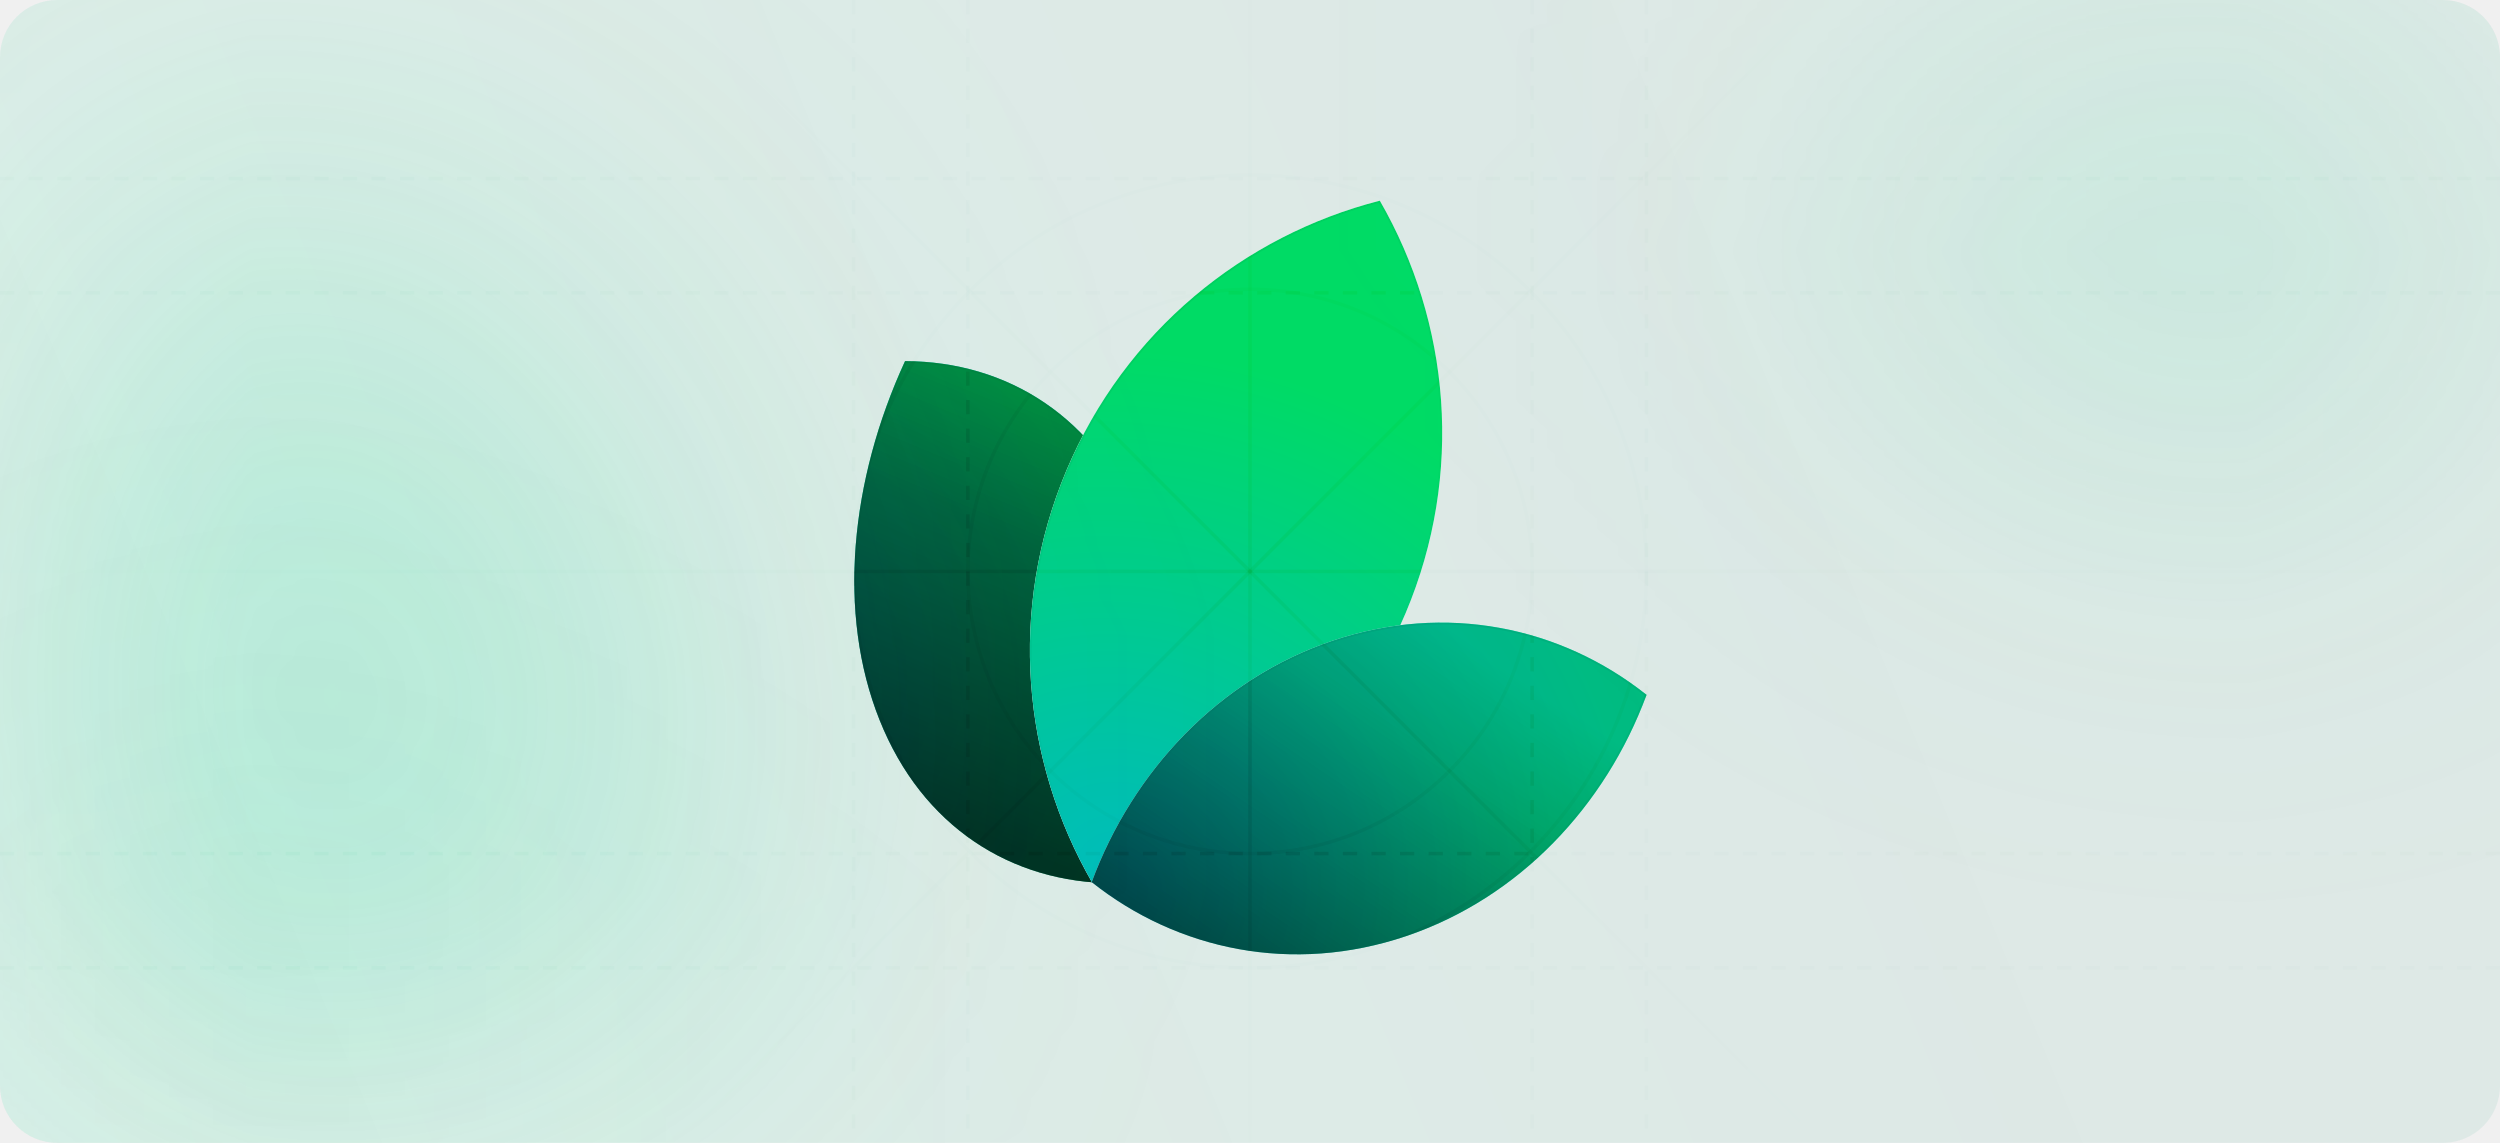
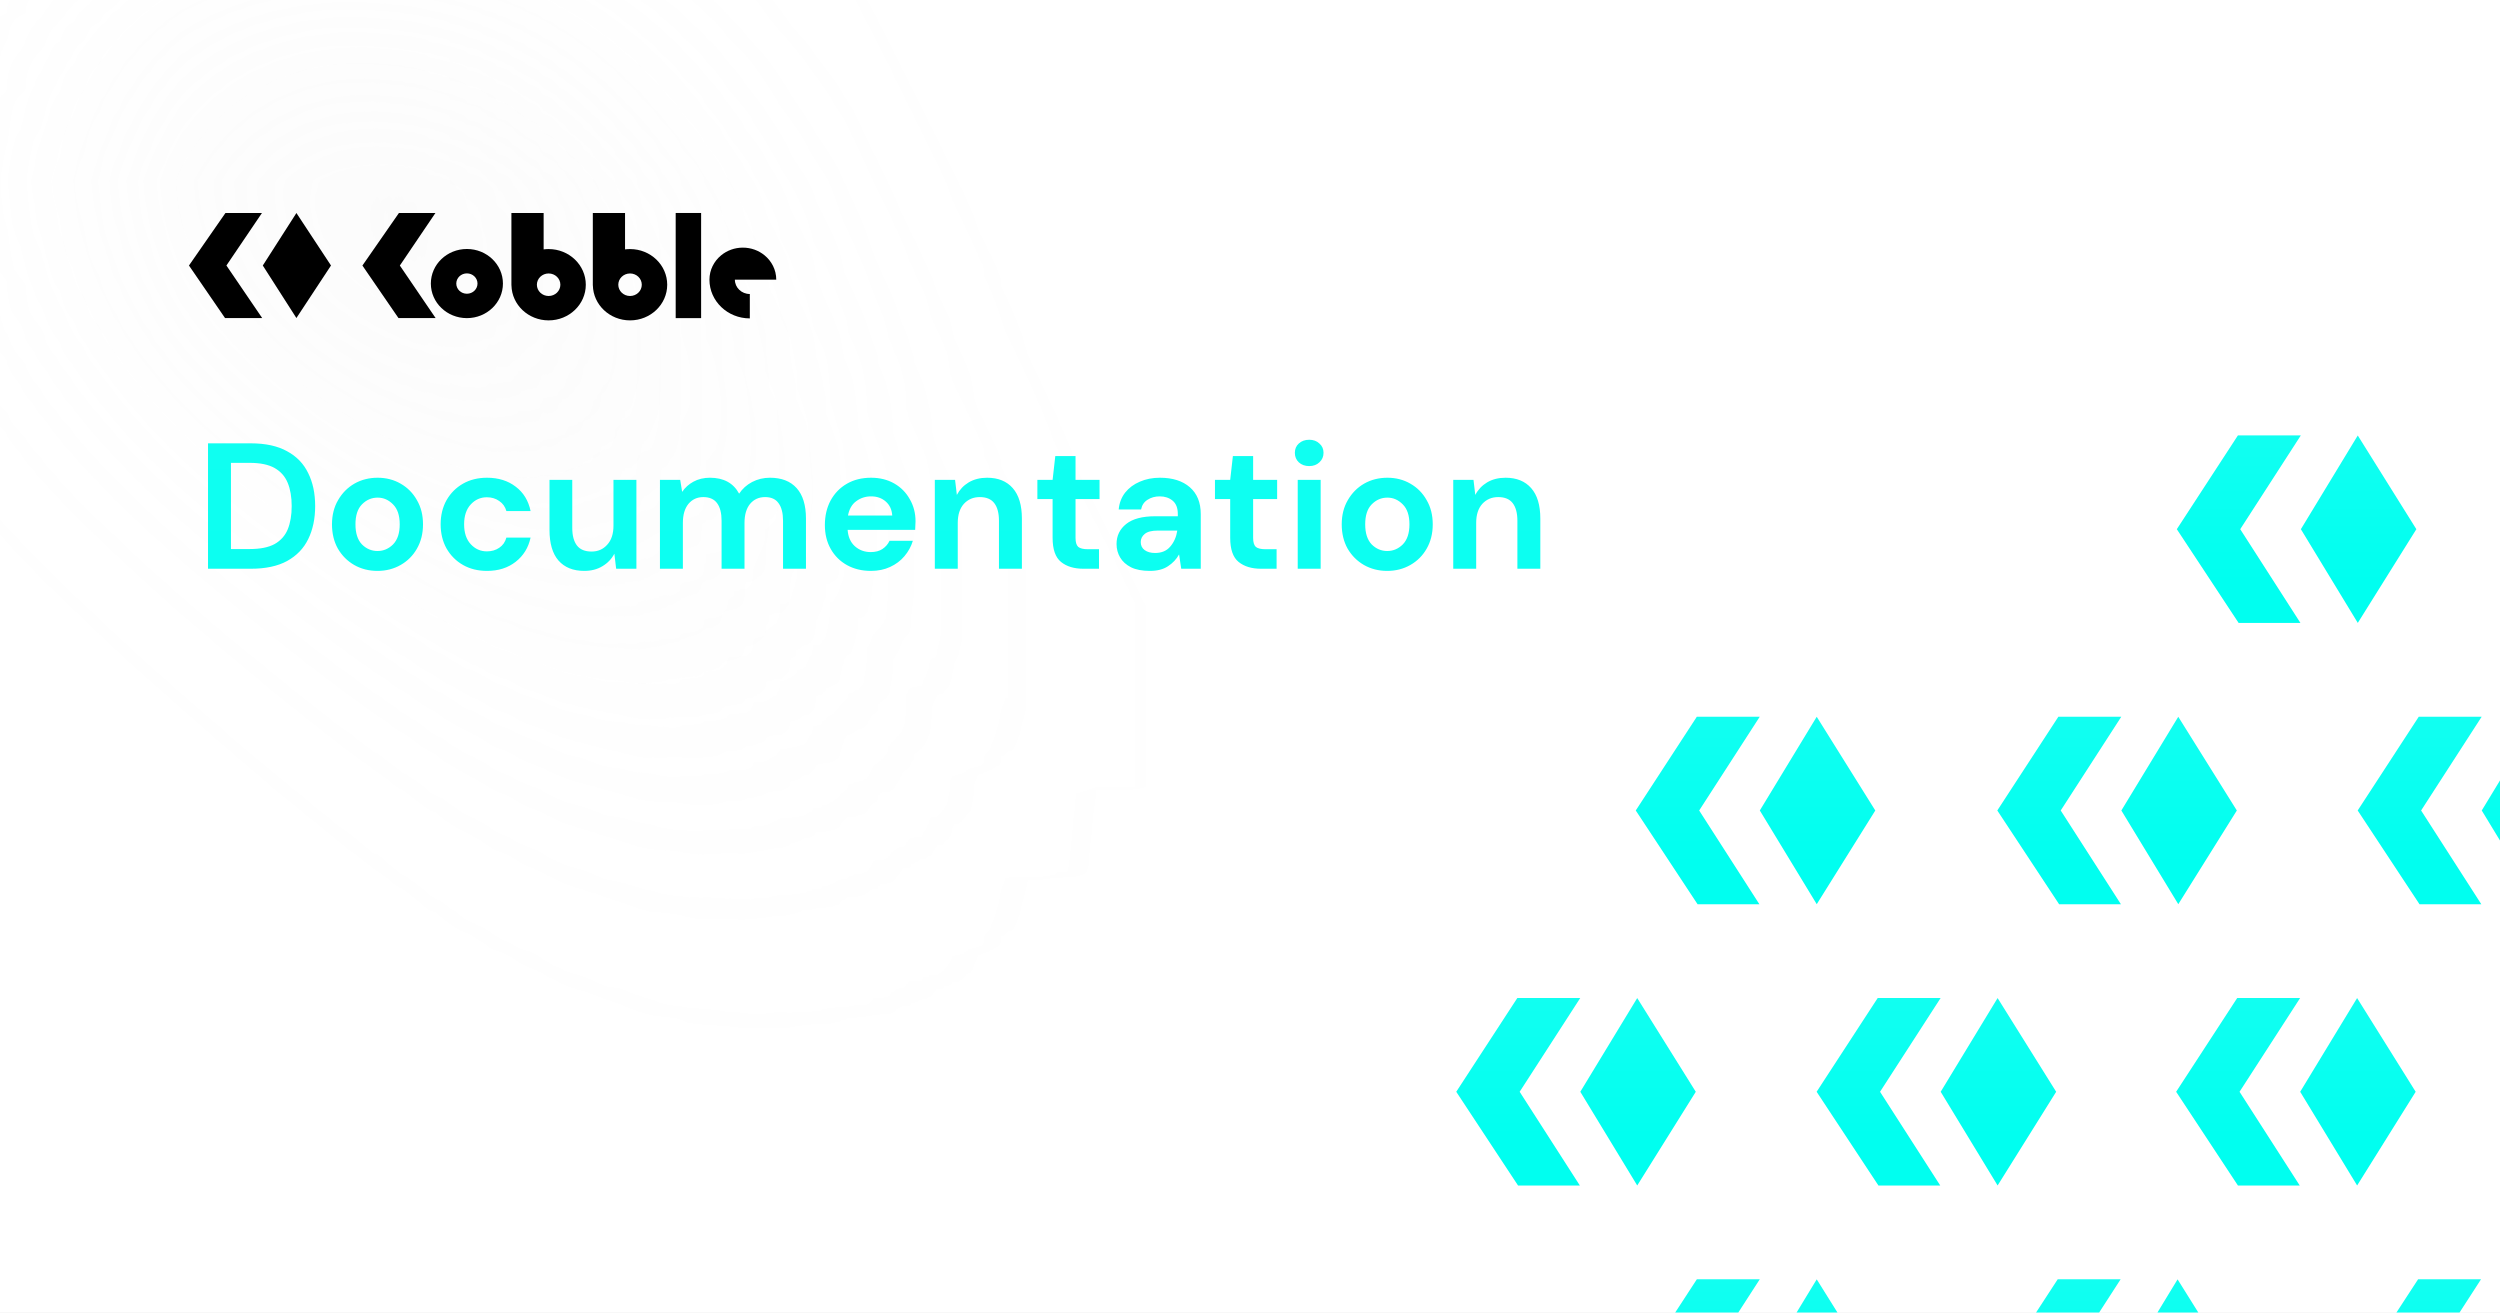
- <svg xmlns="http://www.w3.org/2000/svg" width="700" height="320" viewBox="0 0 700 320" fill="none">
-   <g clip-path="url(#clip0_2862_278)">
-     <rect width="700" height="320" rx="16" fill="url(#paint0_linear_2862_278)" />
-     <path d="M311.889 247.3C283.097 247.215 258.226 231.466 246.292 201.629C234.357 171.793 238.02 134.523 253.414 101.112C282.206 101.197 307.077 116.945 319.011 146.782C330.946 176.619 327.283 213.888 311.889 247.3Z" fill="white" />
-     <path d="M311.889 247.3C283.097 247.215 258.226 231.466 246.292 201.629C234.357 171.793 238.02 134.523 253.414 101.112C282.206 101.197 307.077 116.945 319.011 146.782C330.946 176.619 327.283 213.888 311.889 247.3Z" fill="url(#paint1_radial_2862_278)" />
-     <path d="M311.889 247.3C283.097 247.215 258.226 231.466 246.292 201.629C234.357 171.793 238.02 134.523 253.414 101.112C282.206 101.197 307.077 116.945 319.011 146.782C330.946 176.619 327.283 213.888 311.889 247.3Z" fill="black" fill-opacity="0.5" style="mix-blend-mode:hard-light" />
-     <path d="M311.889 247.3C283.097 247.215 258.226 231.466 246.292 201.629C234.357 171.793 238.02 134.523 253.414 101.112C282.206 101.197 307.077 116.945 319.011 146.782C330.946 176.619 327.283 213.888 311.889 247.3Z" fill="url(#paint2_linear_2862_278)" fill-opacity="0.5" style="mix-blend-mode:hard-light" />
-     <path d="M311.72 247.034C283.108 246.887 258.409 231.208 246.538 201.531C234.656 171.825 238.271 134.702 253.583 101.377C282.195 101.524 306.894 117.203 318.765 146.88C330.647 176.586 327.031 213.709 311.72 247.034Z" stroke="url(#paint3_linear_2862_278)" stroke-opacity="0.05" stroke-width="0.531" />
-     <path d="M305.839 247.174C343.92 237.419 377.154 210.619 393.585 171.64C410.017 132.661 405.98 90.199 386.347 56.193C348.266 65.948 315.032 92.749 298.601 131.728C282.169 170.706 286.206 213.168 305.839 247.174Z" fill="white" />
-     <path d="M305.839 247.174C343.92 237.419 377.154 210.619 393.585 171.64C410.017 132.661 405.98 90.199 386.347 56.193C348.266 65.948 315.032 92.749 298.601 131.728C282.169 170.706 286.206 213.168 305.839 247.174Z" fill="url(#paint4_radial_2862_278)" />
-     <path d="M393.341 171.537C376.971 210.369 343.89 237.091 305.969 246.867C286.462 212.959 282.476 170.663 298.845 131.831C315.215 92.998 348.295 66.276 386.217 56.5C405.724 90.408 409.71 132.704 393.341 171.537Z" stroke="url(#paint5_linear_2862_278)" stroke-opacity="0.05" stroke-width="0.531" />
-     <path d="M305.686 246.995C329.75 266.114 361.965 272.832 393.671 262.129C425.376 251.426 449.499 225.691 461.03 194.556C436.967 175.437 404.751 168.719 373.046 179.422C341.34 190.125 317.217 215.86 305.686 246.995Z" fill="white" />
-     <path d="M305.686 246.995C329.75 266.114 361.965 272.832 393.671 262.129C425.376 251.426 449.499 225.691 461.03 194.556C436.967 175.437 404.751 168.719 373.046 179.422C341.34 190.125 317.217 215.86 305.686 246.995Z" fill="url(#paint6_radial_2862_278)" />
-     <path d="M305.686 246.995C329.75 266.114 361.965 272.832 393.671 262.129C425.376 251.426 449.499 225.691 461.03 194.556C436.967 175.437 404.751 168.719 373.046 179.422C341.34 190.125 317.217 215.86 305.686 246.995Z" fill="black" fill-opacity="0.2" style="mix-blend-mode:hard-light" />
-     <path d="M305.686 246.995C329.75 266.114 361.965 272.832 393.671 262.129C425.376 251.426 449.499 225.691 461.03 194.556C436.967 175.437 404.751 168.719 373.046 179.422C341.34 190.125 317.217 215.86 305.686 246.995Z" fill="url(#paint7_linear_2862_278)" fill-opacity="0.5" style="mix-blend-mode:hard-light" />
-     <path d="M393.586 261.878C362.035 272.529 329.981 265.88 306.002 246.907C317.535 215.919 341.571 190.327 373.13 179.673C404.682 169.023 436.736 175.671 460.715 194.644C449.182 225.632 425.146 251.224 393.586 261.878Z" stroke="url(#paint8_linear_2862_278)" stroke-opacity="0.05" stroke-width="0.531" />
-     <g opacity="0.8" filter="url(#filter0_f_2862_278)">
-       <circle cx="660" cy="-60" r="160" fill="#18E299" fill-opacity="0.4" />
+ <svg xmlns="http://www.w3.org/2000/svg" width="1200" height="630" viewBox="0 0 1200 630" fill="none">
+   <g clip-path="url(#clip0_86_2)">
+     <rect width="1200" height="630" fill="white" />
+     <g filter="url(#filter0_f_86_2)">
+       <rect x="-48.075" y="-66.574" width="161.637" height="618.511" transform="rotate(-32.1204 -48.0745 -66.5742)" fill="url(#paint0_linear_86_2)" fill-opacity="0.5" />
    </g>
-     <g opacity="0.8" filter="url(#filter1_f_2862_278)">
-       <circle cx="20" cy="213" r="160" fill="#18E299" fill-opacity="0.33" />
+     <path d="M99.848 273V212.8H120.402C127.454 212.8 133.245 214.061 137.774 216.584C142.361 219.049 145.743 222.547 147.922 227.076C150.158 231.548 151.276 236.823 151.276 242.9C151.276 248.977 150.158 254.281 147.922 258.81C145.743 263.282 142.361 266.779 137.774 269.302C133.245 271.767 127.454 273 120.402 273H99.848ZM110.856 263.54H119.886C124.931 263.54 128.916 262.737 131.84 261.132C134.764 259.469 136.857 257.119 138.118 254.08C139.379 250.984 140.01 247.257 140.01 242.9C140.01 238.6 139.379 234.902 138.118 231.806C136.857 228.71 134.764 226.331 131.84 224.668C128.916 223.005 124.931 222.174 119.886 222.174H110.856V263.54ZM181.199 274.032C177.071 274.032 173.344 273.086 170.019 271.194C166.751 269.302 164.142 266.693 162.193 263.368C160.301 259.985 159.355 256.087 159.355 251.672C159.355 247.257 160.329 243.387 162.279 240.062C164.228 236.679 166.837 234.042 170.105 232.15C173.43 230.258 177.157 229.312 181.285 229.312C185.355 229.312 189.025 230.258 192.293 232.15C195.618 234.042 198.227 236.679 200.119 240.062C202.068 243.387 203.043 247.257 203.043 251.672C203.043 256.087 202.068 259.985 200.119 263.368C198.227 266.693 195.618 269.302 192.293 271.194C188.967 273.086 185.269 274.032 181.199 274.032ZM181.199 264.486C184.065 264.486 186.559 263.425 188.681 261.304C190.802 259.125 191.863 255.915 191.863 251.672C191.863 247.429 190.802 244.247 188.681 242.126C186.559 239.947 184.094 238.858 181.285 238.858C178.361 238.858 175.838 239.947 173.717 242.126C171.653 244.247 170.621 247.429 170.621 251.672C170.621 255.915 171.653 259.125 173.717 261.304C175.838 263.425 178.332 264.486 181.199 264.486ZM233.783 274.032C229.426 274.032 225.584 273.086 222.259 271.194C218.934 269.302 216.296 266.665 214.347 263.282C212.455 259.899 211.509 256.029 211.509 251.672C211.509 247.315 212.455 243.445 214.347 240.062C216.296 236.679 218.934 234.042 222.259 232.15C225.584 230.258 229.426 229.312 233.783 229.312C239.23 229.312 243.816 230.745 247.543 233.612C251.27 236.421 253.649 240.32 254.681 245.308H243.071C242.498 243.244 241.351 241.639 239.631 240.492C237.968 239.288 235.99 238.686 233.697 238.686C230.658 238.686 228.078 239.833 225.957 242.126C223.836 244.419 222.775 247.601 222.775 251.672C222.775 255.743 223.836 258.925 225.957 261.218C228.078 263.511 230.658 264.658 233.697 264.658C235.99 264.658 237.968 264.085 239.631 262.938C241.351 261.791 242.498 260.157 243.071 258.036H254.681C253.649 262.852 251.27 266.722 247.543 269.646C243.816 272.57 239.23 274.032 233.783 274.032ZM280.447 274.032C275.115 274.032 270.987 272.369 268.063 269.044C265.197 265.719 263.763 260.845 263.763 254.424V230.344H274.685V253.392C274.685 257.061 275.431 259.871 276.921 261.82C278.412 263.769 280.763 264.744 283.973 264.744C287.012 264.744 289.506 263.655 291.455 261.476C293.462 259.297 294.465 256.259 294.465 252.36V230.344H305.473V273H295.755L294.895 265.776C293.577 268.299 291.656 270.305 289.133 271.796C286.668 273.287 283.773 274.032 280.447 274.032ZM316.774 273V230.344H326.492L327.438 236.106C328.814 234.042 330.62 232.408 332.856 231.204C335.149 229.943 337.786 229.312 340.768 229.312C347.361 229.312 352.034 231.863 354.786 236.966C356.334 234.615 358.398 232.752 360.978 231.376C363.615 230 366.482 229.312 369.578 229.312C375.139 229.312 379.41 230.975 382.392 234.3C385.373 237.625 386.864 242.499 386.864 248.92V273H375.856V249.952C375.856 246.283 375.139 243.473 373.706 241.524C372.33 239.575 370.18 238.6 367.256 238.6C364.274 238.6 361.866 239.689 360.032 241.868C358.254 244.047 357.366 247.085 357.366 250.984V273H346.358V249.952C346.358 246.283 345.641 243.473 344.208 241.524C342.774 239.575 340.567 238.6 337.586 238.6C334.662 238.6 332.282 239.689 330.448 241.868C328.67 244.047 327.782 247.085 327.782 250.984V273H316.774ZM418.041 274.032C413.741 274.032 409.928 273.115 406.603 271.28C403.277 269.445 400.669 266.865 398.777 263.54C396.885 260.215 395.939 256.373 395.939 252.016C395.939 247.601 396.856 243.674 398.691 240.234C400.583 236.794 403.163 234.128 406.431 232.236C409.756 230.287 413.655 229.312 418.127 229.312C422.312 229.312 426.01 230.229 429.221 232.064C432.431 233.899 434.925 236.421 436.703 239.632C438.537 242.785 439.455 246.311 439.455 250.21C439.455 250.841 439.426 251.5 439.369 252.188C439.369 252.876 439.34 253.593 439.283 254.338H406.861C407.09 257.663 408.237 260.272 410.301 262.164C412.422 264.056 414.973 265.002 417.955 265.002C420.191 265.002 422.054 264.515 423.545 263.54C425.093 262.508 426.239 261.189 426.985 259.584H438.165C437.362 262.279 436.015 264.744 434.123 266.98C432.288 269.159 429.995 270.879 427.243 272.14C424.548 273.401 421.481 274.032 418.041 274.032ZM418.127 238.256C415.432 238.256 413.053 239.03 410.989 240.578C408.925 242.069 407.606 244.362 407.033 247.458H428.275C428.103 244.649 427.071 242.413 425.179 240.75C423.287 239.087 420.936 238.256 418.127 238.256ZM448.713 273V230.344H458.431L459.291 237.568C460.61 235.045 462.502 233.039 464.967 231.548C467.49 230.057 470.442 229.312 473.825 229.312C479.1 229.312 483.199 230.975 486.123 234.3C489.047 237.625 490.509 242.499 490.509 248.92V273H479.501V249.952C479.501 246.283 478.756 243.473 477.265 241.524C475.774 239.575 473.452 238.6 470.299 238.6C467.203 238.6 464.652 239.689 462.645 241.868C460.696 244.047 459.721 247.085 459.721 250.984V273H448.713ZM520.041 273C515.569 273 511.986 271.911 509.291 269.732C506.597 267.553 505.249 263.683 505.249 258.122V239.546H497.939V230.344H505.249L506.539 218.906H516.257V230.344H527.781V239.546H516.257V258.208C516.257 260.272 516.687 261.705 517.547 262.508C518.465 263.253 520.013 263.626 522.191 263.626H527.523V273H520.041ZM551.939 274.032C548.269 274.032 545.259 273.459 542.909 272.312C540.558 271.108 538.809 269.531 537.663 267.582C536.516 265.633 535.943 263.483 535.943 261.132C535.943 257.176 537.491 253.965 540.587 251.5C543.683 249.035 548.327 247.802 554.519 247.802H565.355V246.77C565.355 243.846 564.523 241.696 562.861 240.32C561.198 238.944 559.134 238.256 556.669 238.256C554.433 238.256 552.483 238.801 550.821 239.89C549.158 240.922 548.126 242.47 547.725 244.534H536.975C537.261 241.438 538.293 238.743 540.071 236.45C541.905 234.157 544.256 232.408 547.123 231.204C549.989 229.943 553.2 229.312 556.755 229.312C562.832 229.312 567.619 230.831 571.117 233.87C574.614 236.909 576.363 241.209 576.363 246.77V273H566.989L565.957 266.12C564.695 268.413 562.918 270.305 560.625 271.796C558.389 273.287 555.493 274.032 551.939 274.032ZM554.433 265.432C557.586 265.432 560.023 264.4 561.743 262.336C563.52 260.272 564.638 257.721 565.097 254.682H555.723C552.799 254.682 550.706 255.227 549.445 256.316C548.183 257.348 547.553 258.638 547.553 260.186C547.553 261.849 548.183 263.139 549.445 264.056C550.706 264.973 552.369 265.432 554.433 265.432ZM605.285 273C600.813 273 597.23 271.911 594.535 269.732C591.841 267.553 590.493 263.683 590.493 258.122V239.546H583.183V230.344H590.493L591.783 218.906H601.501V230.344H613.025V239.546H601.501V258.208C601.501 260.272 601.931 261.705 602.791 262.508C603.709 263.253 605.257 263.626 607.435 263.626H612.767V273H605.285ZM628.411 223.722C626.404 223.722 624.741 223.12 623.423 221.916C622.161 220.712 621.531 219.193 621.531 217.358C621.531 215.523 622.161 214.033 623.423 212.886C624.741 211.682 626.404 211.08 628.411 211.08C630.417 211.08 632.051 211.682 633.313 212.886C634.631 214.033 635.291 215.523 635.291 217.358C635.291 219.193 634.631 220.712 633.313 221.916C632.051 223.12 630.417 223.722 628.411 223.722ZM622.907 273V230.344H633.915V273H622.907ZM665.872 274.032C661.744 274.032 658.018 273.086 654.692 271.194C651.424 269.302 648.816 266.693 646.866 263.368C644.974 259.985 644.028 256.087 644.028 251.672C644.028 247.257 645.003 243.387 646.952 240.062C648.902 236.679 651.51 234.042 654.778 232.15C658.104 230.258 661.83 229.312 665.958 229.312C670.029 229.312 673.698 230.258 676.966 232.15C680.292 234.042 682.9 236.679 684.792 240.062C686.742 243.387 687.716 247.257 687.716 251.672C687.716 256.087 686.742 259.985 684.792 263.368C682.9 266.693 680.292 269.302 676.966 271.194C673.641 273.086 669.943 274.032 665.872 274.032ZM665.872 264.486C668.739 264.486 671.233 263.425 673.354 261.304C675.476 259.125 676.536 255.915 676.536 251.672C676.536 247.429 675.476 244.247 673.354 242.126C671.233 239.947 668.768 238.858 665.958 238.858C663.034 238.858 660.512 239.947 658.39 242.126C656.326 244.247 655.294 247.429 655.294 251.672C655.294 255.915 656.326 259.125 658.39 261.304C660.512 263.425 663.006 264.486 665.872 264.486ZM697.559 273V230.344H707.277L708.137 237.568C709.455 235.045 711.347 233.039 713.813 231.548C716.335 230.057 719.288 229.312 722.671 229.312C727.945 229.312 732.045 230.975 734.969 234.3C737.893 237.625 739.355 242.499 739.355 248.92V273H728.347V249.952C728.347 246.283 727.601 243.473 726.111 241.524C724.62 239.575 722.298 238.6 719.145 238.6C716.049 238.6 713.497 239.689 711.491 241.868C709.541 244.047 708.567 247.085 708.567 250.984V273H697.559Z" fill="url(#paint1_linear_86_2)" />
+     <g clip-path="url(#clip1_86_2)">
+       <path d="M191.473 102.253L208.99 102.253L191.928 127.462L209.099 152.679L191.267 152.677L173.959 127.462L191.473 102.253Z" fill="black" />
+       <path fill-rule="evenodd" clip-rule="evenodd" d="M224.108 140.992C226.921 140.992 229.201 138.805 229.201 136.107C229.201 133.41 226.921 131.223 224.108 131.223C221.295 131.223 219.015 133.41 219.015 136.107C219.015 138.805 221.295 140.992 224.108 140.992ZM224.108 152.7C233.662 152.7 241.408 145.271 241.408 136.107C241.408 126.943 233.662 119.515 224.108 119.515C214.553 119.515 206.808 126.943 206.808 136.107C206.808 145.271 214.553 152.7 224.108 152.7Z" fill="black" />
+       <path fill-rule="evenodd" clip-rule="evenodd" d="M260.944 102.229H245.476V136.961L245.499 136.985C245.675 146.291 253.595 153.784 263.34 153.784C273.196 153.784 281.185 146.121 281.185 136.669C281.185 127.216 273.196 119.554 263.34 119.554C262.528 119.554 261.728 119.606 260.944 119.707V102.229ZM257.703 136.669C257.703 133.682 260.227 131.262 263.34 131.262C266.454 131.262 268.978 133.682 268.978 136.669C268.978 139.655 266.454 142.076 263.34 142.076C260.227 142.076 257.703 139.655 257.703 136.669Z" fill="black" />
+       <path fill-rule="evenodd" clip-rule="evenodd" d="M300.021 102.229H284.553V136.961L284.576 136.985C284.752 146.291 292.672 153.784 302.418 153.784C312.273 153.784 320.262 146.121 320.262 136.669C320.262 127.216 312.273 119.554 302.418 119.554C301.605 119.554 300.805 119.606 300.021 119.707V102.229ZM296.78 136.669C296.78 133.682 299.304 131.262 302.418 131.262C305.531 131.262 308.055 133.682 308.055 136.669C308.055 139.655 305.531 142.076 302.418 142.076C299.304 142.076 296.78 139.655 296.78 136.669Z" fill="black" />
+       <path d="M324.33 102.229H336.537V152.7H324.33V102.229Z" fill="black" />
+       <path fill-rule="evenodd" clip-rule="evenodd" d="M366.963 122.532C370.413 125.352 372.601 129.551 372.601 134.24H360.394H352.742H352.738C352.738 138.042 355.951 141.125 359.916 141.125C359.916 144.365 359.916 147.898 359.916 152.832C349.21 152.832 340.531 144.508 340.531 134.24H340.535C340.535 129.551 342.723 125.352 346.173 122.532C348.972 120.244 352.602 118.862 356.568 118.862C360.534 118.862 364.164 120.244 366.963 122.532Z" fill="black" />
+       <path fill-rule="evenodd" clip-rule="evenodd" d="M125.744 102.229L108.222 102.229L90.702 127.445L108.016 152.667L125.853 152.67L108.677 127.445L125.744 102.229ZM142.279 102.241L126.143 127.445L142.274 152.654L158.876 127.443L142.279 102.241Z" fill="black" />
    </g>
-     <g opacity="0.8" filter="url(#filter2_f_2862_278)">
-       <circle cx="660" cy="480" r="160" fill="#18E299" fill-opacity="0.52" />
-     </g>
-     <g opacity="0.8" filter="url(#filter3_f_2862_278)">
-       <circle cx="20" cy="413" r="160" fill="#18E299" fill-opacity="0.22" />
-     </g>
-     <g style="mix-blend-mode:overlay" opacity="0.1">
-       <path d="M0 50H700" stroke="black" stroke-dasharray="4 4" />
-     </g>
-     <g style="mix-blend-mode:overlay" opacity="0.1">
-       <path d="M0 82H700" stroke="black" stroke-dasharray="4 4" />
-     </g>
-     <g style="mix-blend-mode:overlay" opacity="0.1">
-       <path d="M239 0L239 320" stroke="black" stroke-dasharray="4 4" />
-     </g>
-     <g style="mix-blend-mode:overlay" opacity="0.1">
-       <path d="M271 0L271 320" stroke="black" stroke-dasharray="4 4" />
-     </g>
-     <g style="mix-blend-mode:overlay" opacity="0.1">
-       <path d="M461 0L461 320" stroke="black" stroke-dasharray="4 4" />
-     </g>
-     <g style="mix-blend-mode:overlay" opacity="0.1">
-       <path d="M350 0L350 320" stroke="url(#paint9_linear_2862_278)" />
-     </g>
-     <g style="mix-blend-mode:overlay" opacity="0.1">
-       <path d="M429 0L429 320" stroke="black" stroke-dasharray="4 4" />
-     </g>
-     <g style="mix-blend-mode:overlay" opacity="0.1">
-       <path d="M0 271H700" stroke="black" stroke-dasharray="4 4" />
-     </g>
-     <g style="mix-blend-mode:overlay" opacity="0.1">
-       <path d="M0 239H700" stroke="black" stroke-dasharray="4 4" />
-     </g>
-     <g style="mix-blend-mode:overlay" opacity="0.1">
-       <path d="M0 160H700" stroke="url(#paint10_linear_2862_278)" />
-     </g>
-     <g style="mix-blend-mode:overlay" opacity="0.1">
-       <path d="M511 -1L189 321" stroke="url(#paint11_linear_2862_278)" />
-     </g>
-     <g style="mix-blend-mode:overlay" opacity="0.1">
-       <path d="M511 321L189 -1" stroke="url(#paint12_linear_2862_278)" />
-     </g>
-     <g style="mix-blend-mode:overlay" opacity="0.05">
-       <circle cx="350" cy="160" r="111" stroke="black" />
-     </g>
-     <g style="mix-blend-mode:overlay" opacity="0.05">
-       <circle cx="350" cy="160" r="79" stroke="black" />
-     </g>
+     <path fill-rule="evenodd" clip-rule="evenodd" d="M844.503 434.033L814.832 434.033L785.166 389.033L814.483 344.024L844.687 344.02L815.603 389.034L844.503 434.033ZM872.037 434.01L844.713 389.034L872.029 344.048L900.141 389.038L872.037 434.01Z" fill="url(#paint2_linear_86_2)" />
+     <path fill-rule="evenodd" clip-rule="evenodd" d="M1104.21 299.014L1074.54 299.014L1044.87 254.014L1074.19 209.005L1104.39 209.001L1075.31 254.014L1104.21 299.014ZM1131.74 298.991L1104.42 254.014L1131.73 209.029L1159.85 254.018L1131.74 298.991Z" fill="url(#paint3_linear_86_2)" />
+     <path fill-rule="evenodd" clip-rule="evenodd" d="M1103.88 569.053L1074.21 569.053L1044.55 524.053L1073.86 479.044L1104.07 479.04L1074.98 524.053L1103.88 569.053ZM1131.42 569.03L1104.09 524.053L1131.41 479.068L1159.52 524.057L1131.42 569.03Z" fill="url(#paint4_linear_86_2)" />
+     <path fill-rule="evenodd" clip-rule="evenodd" d="M931.32 569.053L901.65 569.053L871.983 524.053L901.301 479.044L931.505 479.04L902.421 524.053L931.32 569.053ZM958.855 569.03L931.53 524.053L958.846 479.068L986.958 524.057L958.855 569.03Z" fill="url(#paint5_linear_86_2)" />
+     <path fill-rule="evenodd" clip-rule="evenodd" d="M1191.03 434.033L1161.36 434.033L1131.69 389.033L1161.01 344.024L1191.21 344.02L1162.13 389.034L1191.03 434.033ZM1218.56 434.01L1191.24 389.034L1218.55 344.048L1246.66 389.038L1218.56 434.01Z" fill="url(#paint6_linear_86_2)" />
+     <path fill-rule="evenodd" clip-rule="evenodd" d="M1190.7 704.072L1161.03 704.072L1131.36 659.073L1160.68 614.063L1190.89 614.059L1161.8 659.073L1190.7 704.072ZM1218.23 704.05L1190.91 659.073L1218.23 614.087L1246.34 659.077L1218.23 704.05Z" fill="url(#paint7_linear_86_2)" />
+     <path fill-rule="evenodd" clip-rule="evenodd" d="M758.337 569.053L728.666 569.053L699 524.053L728.318 479.044L758.522 479.04L729.437 524.053L758.337 569.053ZM785.871 569.03L758.547 524.053L785.863 479.068L813.975 524.057L785.871 569.03Z" fill="url(#paint8_linear_86_2)" />
+     <path fill-rule="evenodd" clip-rule="evenodd" d="M1018.04 434.033L988.372 434.033L958.706 389.033L988.023 344.024L1018.23 344.02L989.143 389.034L1018.04 434.033ZM1045.58 434.01L1018.25 389.034L1045.57 344.048L1073.68 389.038L1045.58 434.01Z" fill="url(#paint9_linear_86_2)" />
+     <path fill-rule="evenodd" clip-rule="evenodd" d="M1017.72 704.072L988.046 704.072L958.38 659.073L987.698 614.063L1017.9 614.059L988.817 659.073L1017.72 704.072ZM1045.25 704.05L1017.93 659.073L1045.24 614.087L1073.36 659.077L1045.25 704.05Z" fill="url(#paint10_linear_86_2)" />
+     <path fill-rule="evenodd" clip-rule="evenodd" d="M844.503 704.072L814.832 704.072L785.166 659.073L814.483 614.063L844.687 614.059L815.603 659.073L844.503 704.072ZM872.037 704.05L844.713 659.073L872.029 614.087L900.141 659.077L872.037 704.05Z" fill="url(#paint11_linear_86_2)" />
  </g>
  <defs>
-     <filter id="filter0_f_2862_278" x="260" y="-460" width="800" height="800" filterUnits="userSpaceOnUse" color-interpolation-filters="sRGB">
+     <filter id="filter0_f_86_2" x="-232.075" y="-336.517" width="833.758" height="977.779" filterUnits="userSpaceOnUse" color-interpolation-filters="sRGB">
      <feFlood flood-opacity="0" result="BackgroundImageFix" />
      <feBlend mode="normal" in="SourceGraphic" in2="BackgroundImageFix" result="shape" />
-       <feGaussianBlur stdDeviation="120" result="effect1_foregroundBlur_2862_278" />
+       <feGaussianBlur stdDeviation="92" result="effect1_foregroundBlur_86_2" />
    </filter>
-     <filter id="filter1_f_2862_278" x="-380" y="-187" width="800" height="800" filterUnits="userSpaceOnUse" color-interpolation-filters="sRGB">
-       <feFlood flood-opacity="0" result="BackgroundImageFix" />
-       <feBlend mode="normal" in="SourceGraphic" in2="BackgroundImageFix" result="shape" />
-       <feGaussianBlur stdDeviation="120" result="effect1_foregroundBlur_2862_278" />
-     </filter>
-     <filter id="filter2_f_2862_278" x="260" y="80" width="800" height="800" filterUnits="userSpaceOnUse" color-interpolation-filters="sRGB">
-       <feFlood flood-opacity="0" result="BackgroundImageFix" />
-       <feBlend mode="normal" in="SourceGraphic" in2="BackgroundImageFix" result="shape" />
-       <feGaussianBlur stdDeviation="120" result="effect1_foregroundBlur_2862_278" />
-     </filter>
-     <filter id="filter3_f_2862_278" x="-380" y="13" width="800" height="800" filterUnits="userSpaceOnUse" color-interpolation-filters="sRGB">
-       <feFlood flood-opacity="0" result="BackgroundImageFix" />
-       <feBlend mode="normal" in="SourceGraphic" in2="BackgroundImageFix" result="shape" />
-       <feGaussianBlur stdDeviation="120" result="effect1_foregroundBlur_2862_278" />
-     </filter>
-     <linearGradient id="paint0_linear_2862_278" x1="1.04308e-05" y1="320" x2="710.784" y2="26.079" gradientUnits="userSpaceOnUse">
-       <stop stop-color="#18E299" stop-opacity="0.09" />
-       <stop offset="0.729" stop-color="#0D9373" stop-opacity="0.08" />
+     <linearGradient id="paint0_linear_86_2" x1="129.648" y1="4.033" x2="-65.323" y2="56.68" gradientUnits="userSpaceOnUse">
+       <stop stop-color="#D9D9D9" />
+       <stop offset="1" stop-color="#D9D9D9" stop-opacity="0" />
    </linearGradient>
-     <radialGradient id="paint1_radial_2862_278" cx="0" cy="0" r="1" gradientUnits="userSpaceOnUse" gradientTransform="translate(208.697 189.703) rotate(-10.029) scale(169.097 167.466)">
-       <stop stop-color="#00B0BB" />
-       <stop offset="1" stop-color="#00DB65" />
-     </radialGradient>
-     <linearGradient id="paint2_linear_2862_278" x1="306.587" y1="93.56" x2="252.341" y2="224.228" gradientUnits="userSpaceOnUse">
-       <stop stop-color="#18E299" />
-       <stop offset="1" />
+     <linearGradient id="paint1_linear_86_2" x1="497" y1="188" x2="497" y2="503" gradientUnits="userSpaceOnUse">
+       <stop stop-color="#11FFF1" />
+       <stop offset="0.8" stop-color="#00FFF0" />
+       <stop offset="1" stop-color="#00FFF0" />
    </linearGradient>
-     <linearGradient id="paint3_linear_2862_278" x1="311.84" y1="123.717" x2="253.579" y2="224.761" gradientUnits="userSpaceOnUse">
-       <stop />
-       <stop offset="1" stop-opacity="0" />
+     <linearGradient id="paint2_linear_86_2" x1="842.653" y1="434.033" x2="842.653" y2="344.02" gradientUnits="userSpaceOnUse">
+       <stop stop-color="#00FFF0" />
+       <stop offset="0.22" stop-color="#00FFF0" />
+       <stop offset="1" stop-color="#11FFF1" />
    </linearGradient>
-     <radialGradient id="paint4_radial_2862_278" cx="0" cy="0" r="1" gradientUnits="userSpaceOnUse" gradientTransform="translate(313.407 243.64) rotate(-75.7542) scale(203.632 223.902)">
-       <stop stop-color="#00BBBB" />
-       <stop offset="0.713" stop-color="#00DB65" />
-     </radialGradient>
-     <linearGradient id="paint5_linear_2862_278" x1="308.586" y1="102.284" x2="383.487" y2="201.169" gradientUnits="userSpaceOnUse">
-       <stop />
-       <stop offset="1" stop-opacity="0" />
+     <linearGradient id="paint3_linear_86_2" x1="1102.36" y1="299.014" x2="1102.36" y2="209.001" gradientUnits="userSpaceOnUse">
+       <stop stop-color="#00FFF0" />
+       <stop offset="0.22" stop-color="#00FFF0" />
+       <stop offset="1" stop-color="#11FFF1" />
    </linearGradient>
-     <radialGradient id="paint6_radial_2862_278" cx="0" cy="0" r="1" gradientUnits="userSpaceOnUse" gradientTransform="translate(311.447 249.925) rotate(-20.3524) scale(174.776 163.096)">
-       <stop stop-color="#00B0BB" />
-       <stop offset="1" stop-color="#00DB65" />
-     </radialGradient>
-     <linearGradient id="paint7_linear_2862_278" x1="395.843" y1="169.781" x2="332.121" y2="263.82" gradientUnits="userSpaceOnUse">
-       <stop stop-color="#00B1BC" />
-       <stop offset="1" />
+     <linearGradient id="paint4_linear_86_2" x1="1102.03" y1="569.053" x2="1102.03" y2="479.04" gradientUnits="userSpaceOnUse">
+       <stop stop-color="#00FFF0" />
+       <stop offset="0.22" stop-color="#00FFF0" />
+       <stop offset="1" stop-color="#11FFF1" />
    </linearGradient>
-     <linearGradient id="paint8_linear_2862_278" x1="395.843" y1="169.781" x2="370.991" y2="271.799" gradientUnits="userSpaceOnUse">
-       <stop />
-       <stop offset="1" stop-opacity="0" />
+     <linearGradient id="paint5_linear_86_2" x1="929.471" y1="569.053" x2="929.471" y2="479.04" gradientUnits="userSpaceOnUse">
+       <stop stop-color="#00FFF0" />
+       <stop offset="0.22" stop-color="#00FFF0" />
+       <stop offset="1" stop-color="#11FFF1" />
    </linearGradient>
-     <linearGradient id="paint9_linear_2862_278" x1="350" y1="0" x2="350" y2="320" gradientUnits="userSpaceOnUse">
-       <stop stop-opacity="0" />
-       <stop offset="0" stop-opacity="0.3" />
-       <stop offset="0.333" />
-       <stop offset="0.667" />
-       <stop offset="1" stop-opacity="0.3" />
+     <linearGradient id="paint6_linear_86_2" x1="1189.18" y1="434.033" x2="1189.18" y2="344.02" gradientUnits="userSpaceOnUse">
+       <stop stop-color="#00FFF0" />
+       <stop offset="0.22" stop-color="#00FFF0" />
+       <stop offset="1" stop-color="#11FFF1" />
    </linearGradient>
-     <linearGradient id="paint10_linear_2862_278" x1="0" y1="160" x2="700" y2="160" gradientUnits="userSpaceOnUse">
-       <stop stop-opacity="0.1" />
-       <stop offset="0.5" />
-       <stop offset="1" stop-opacity="0.1" />
+     <linearGradient id="paint7_linear_86_2" x1="1188.85" y1="704.072" x2="1188.85" y2="614.059" gradientUnits="userSpaceOnUse">
+       <stop stop-color="#00FFF0" />
+       <stop offset="0.22" stop-color="#00FFF0" />
+       <stop offset="1" stop-color="#11FFF1" />
    </linearGradient>
-     <linearGradient id="paint11_linear_2862_278" x1="511" y1="-1" x2="189" y2="321" gradientUnits="userSpaceOnUse">
-       <stop stop-opacity="0.1" />
-       <stop offset="0.5" />
-       <stop offset="1" stop-opacity="0.1" />
+     <linearGradient id="paint8_linear_86_2" x1="756.488" y1="569.053" x2="756.488" y2="479.04" gradientUnits="userSpaceOnUse">
+       <stop stop-color="#00FFF0" />
+       <stop offset="0.22" stop-color="#00FFF0" />
+       <stop offset="1" stop-color="#11FFF1" />
    </linearGradient>
-     <linearGradient id="paint12_linear_2862_278" x1="511" y1="321" x2="189" y2="-1" gradientUnits="userSpaceOnUse">
-       <stop stop-opacity="0.1" />
-       <stop offset="0.5" />
-       <stop offset="1" stop-opacity="0.1" />
+     <linearGradient id="paint9_linear_86_2" x1="1016.19" y1="434.033" x2="1016.19" y2="344.02" gradientUnits="userSpaceOnUse">
+       <stop stop-color="#00FFF0" />
+       <stop offset="0.22" stop-color="#00FFF0" />
+       <stop offset="1" stop-color="#11FFF1" />
    </linearGradient>
-     <clipPath id="clip0_2862_278">
-       <rect width="700" height="320" rx="16" fill="white" />
+     <linearGradient id="paint10_linear_86_2" x1="1015.87" y1="704.072" x2="1015.87" y2="614.059" gradientUnits="userSpaceOnUse">
+       <stop stop-color="#00FFF0" />
+       <stop offset="0.22" stop-color="#00FFF0" />
+       <stop offset="1" stop-color="#11FFF1" />
+     </linearGradient>
+     <linearGradient id="paint11_linear_86_2" x1="842.653" y1="704.072" x2="842.653" y2="614.059" gradientUnits="userSpaceOnUse">
+       <stop stop-color="#00FFF0" />
+       <stop offset="0.22" stop-color="#00FFF0" />
+       <stop offset="1" stop-color="#11FFF1" />
+     </linearGradient>
+     <clipPath id="clip0_86_2">
+       <rect width="1200" height="630" fill="white" />
+     </clipPath>
+     <clipPath id="clip1_86_2">
+       <rect width="295" height="67" fill="white" transform="translate(85 94)" />
    </clipPath>
  </defs>
</svg>
